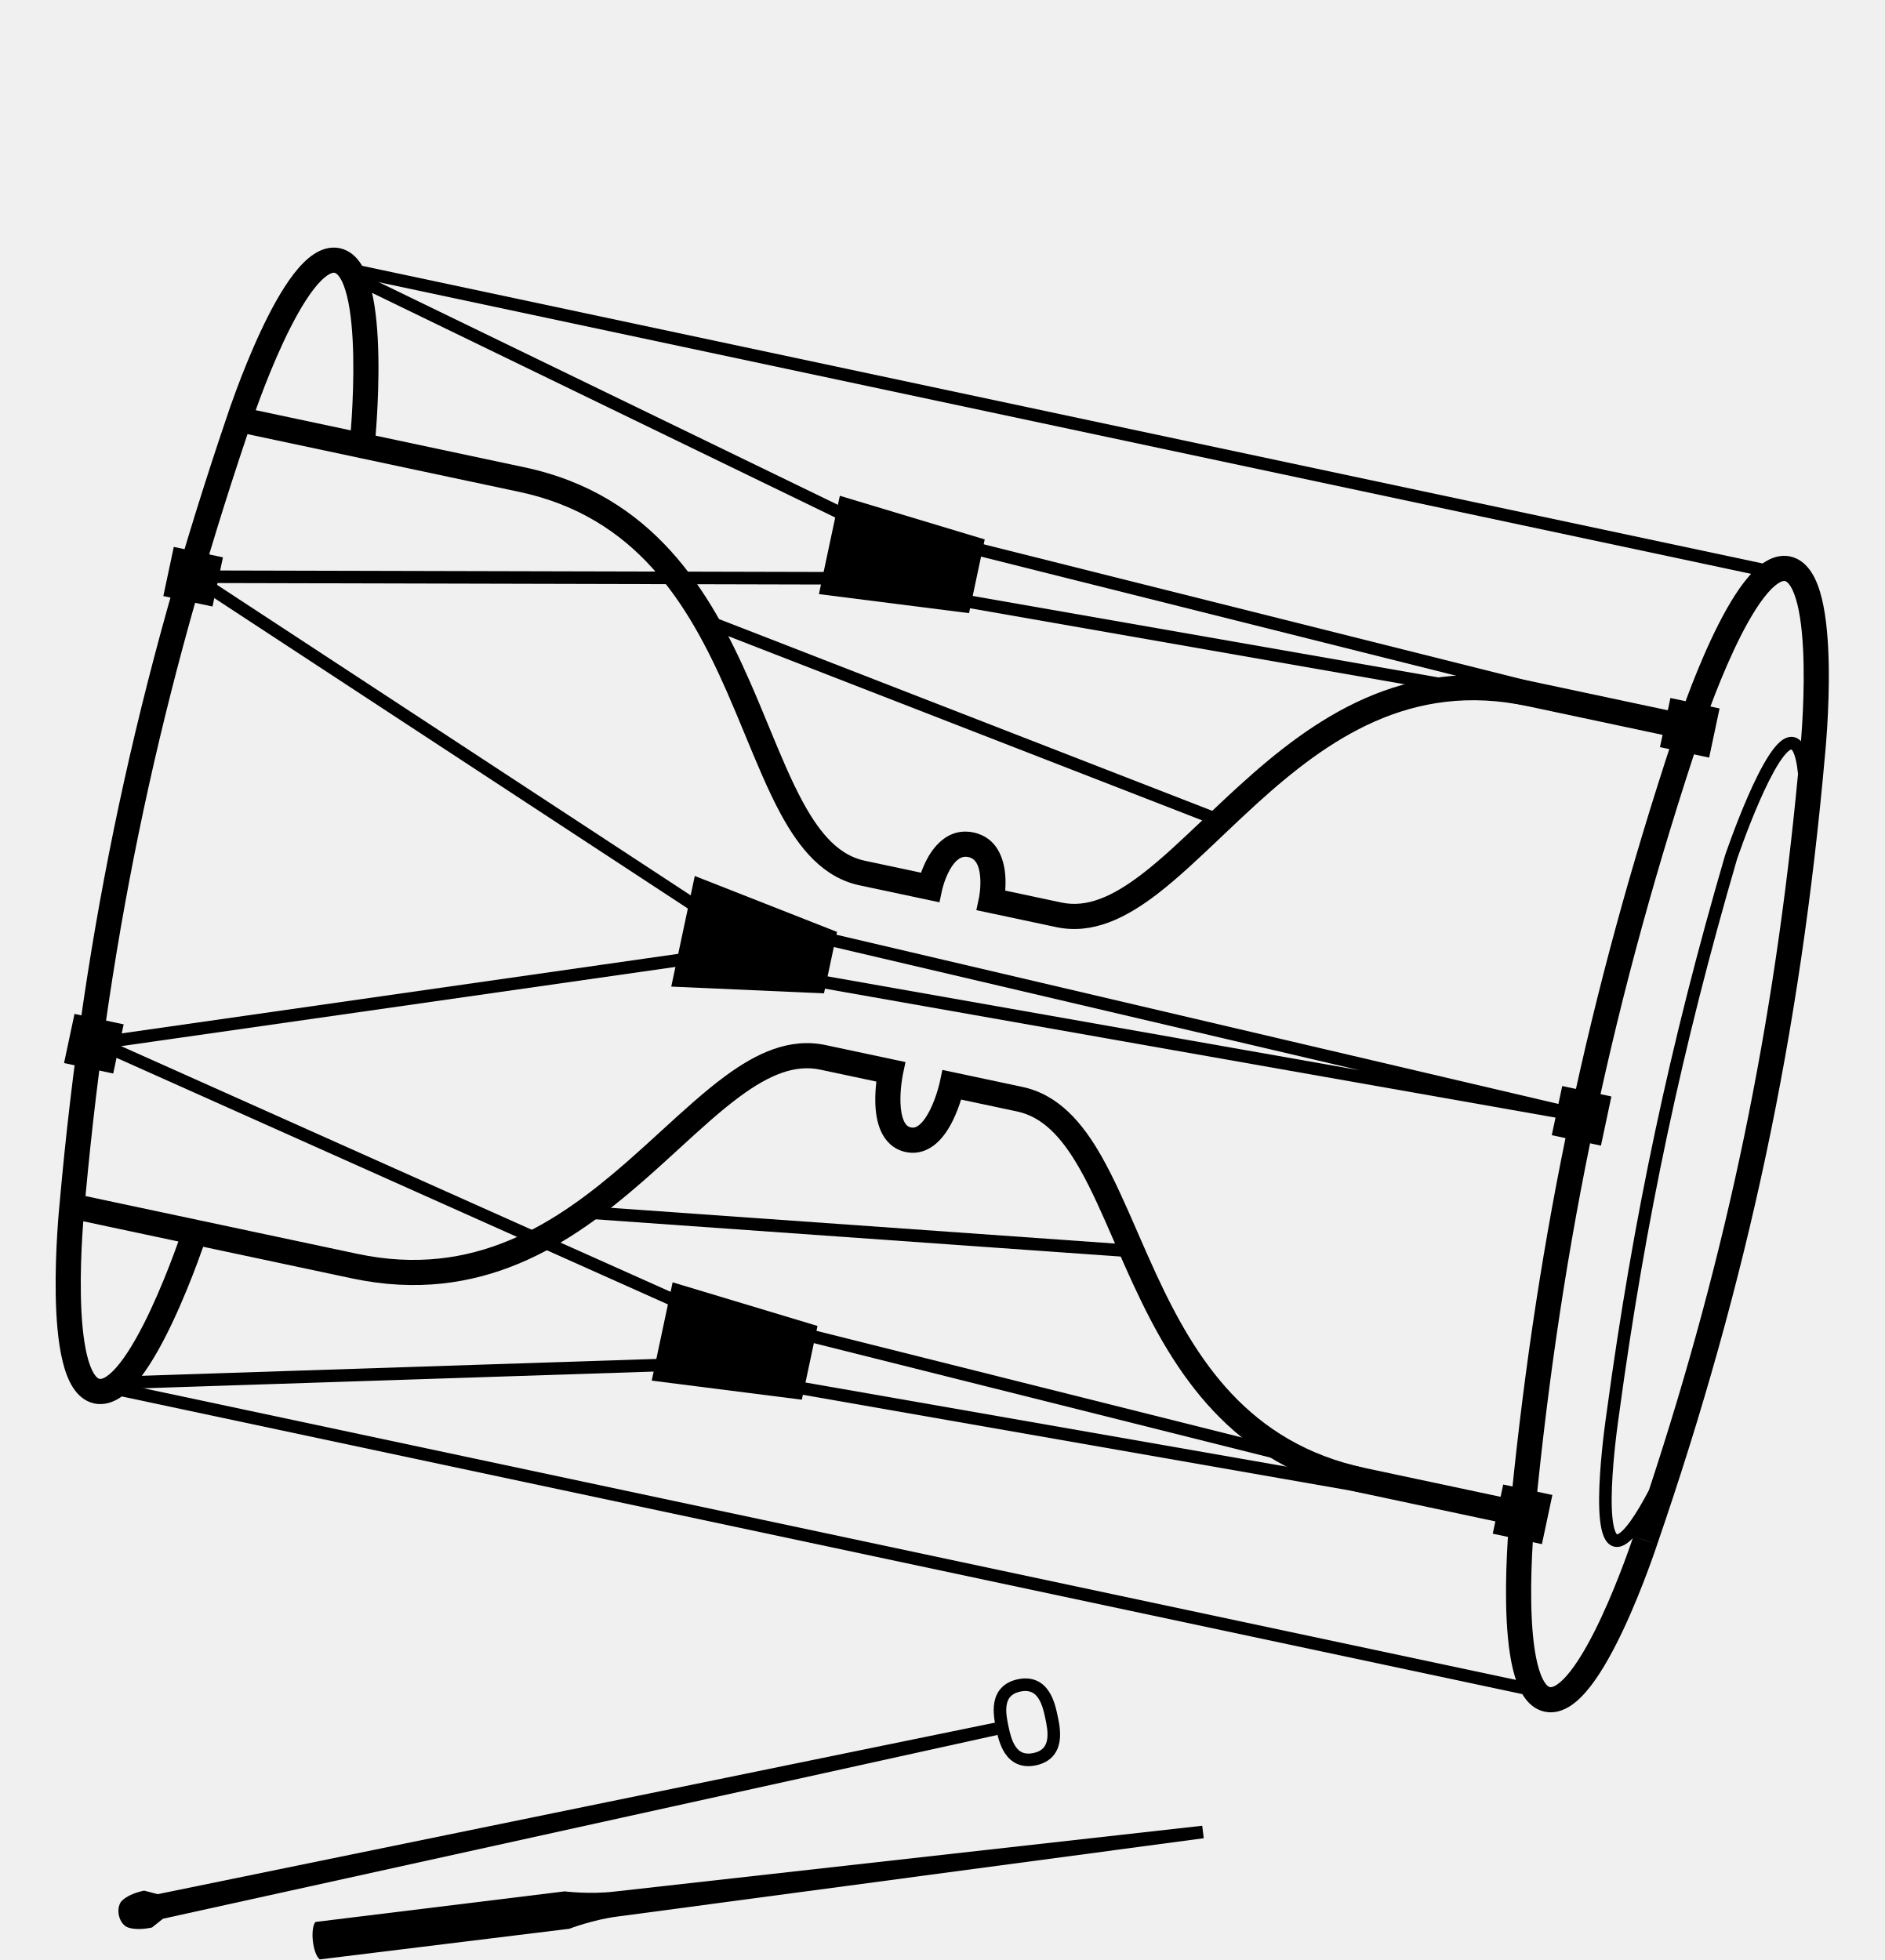
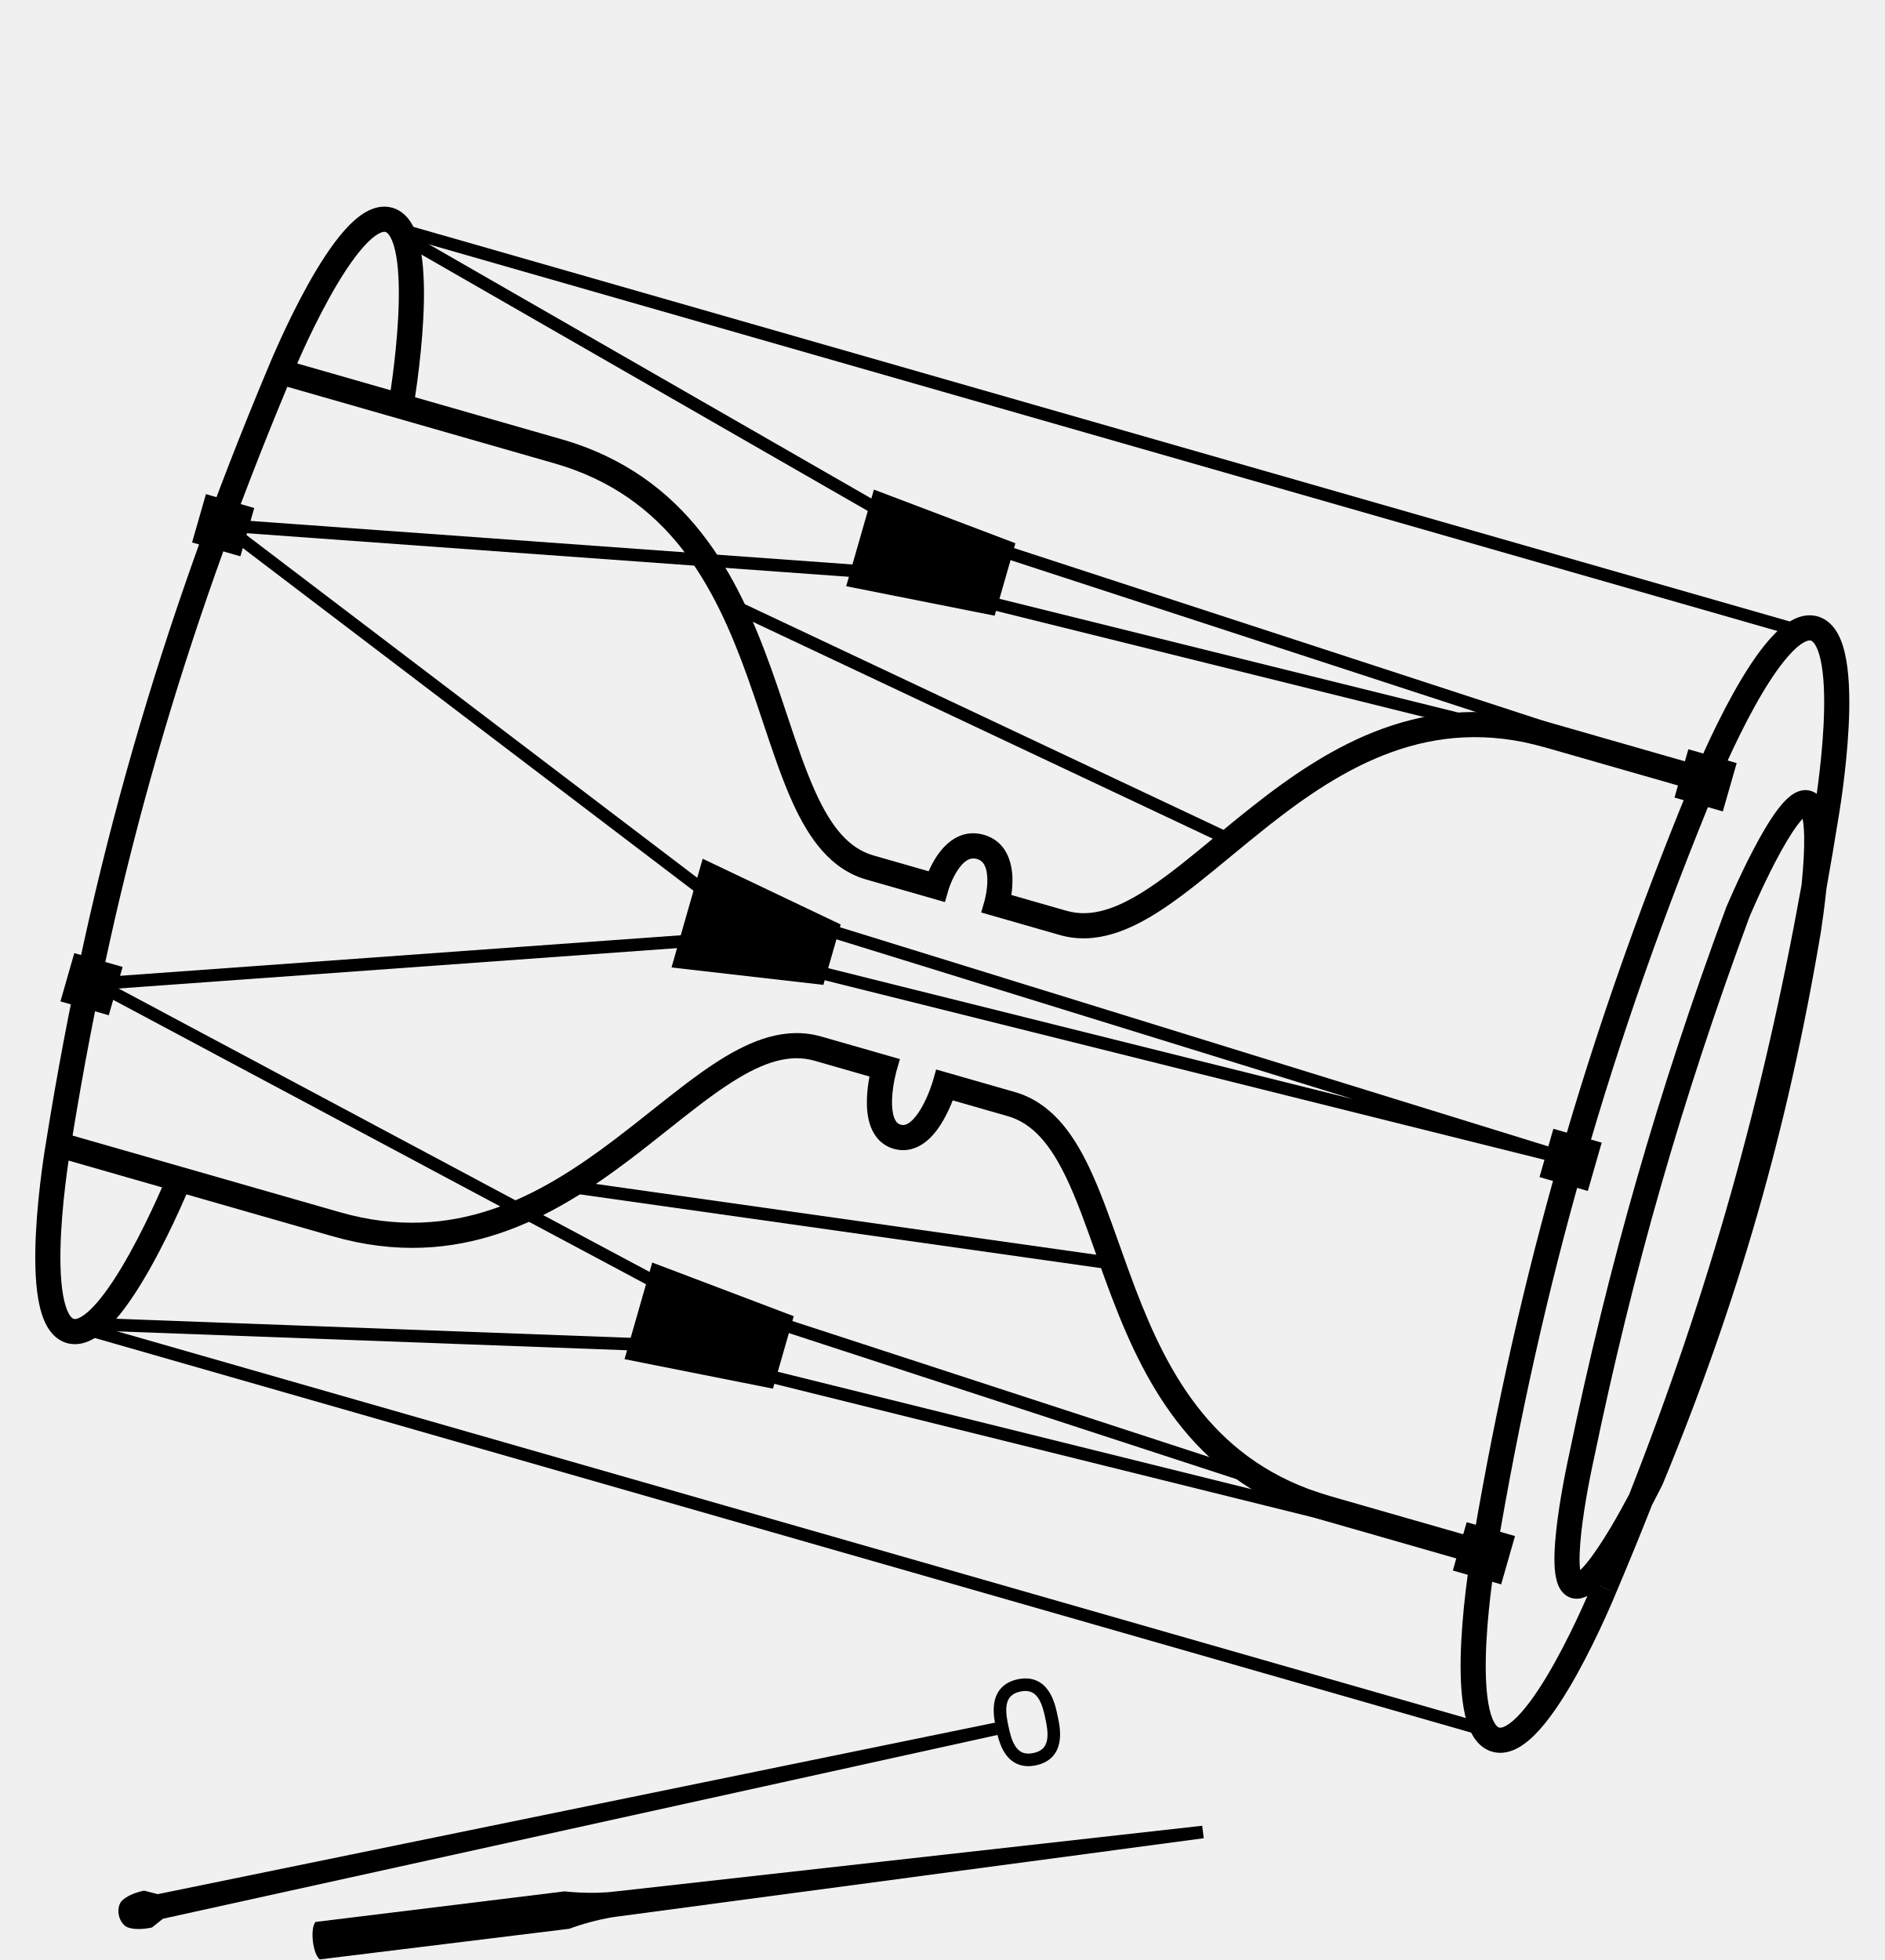
<svg xmlns="http://www.w3.org/2000/svg" width="150" height="156" viewBox="0 0 150 156" fill="none">
  <g clip-path="url(#clip0)">
-     <path fill-rule="evenodd" clip-rule="evenodd" d="M27.045 19.757C26.264 19.591 25.546 19.852 24.967 20.236C24.391 20.618 23.861 21.175 23.383 21.793C22.423 23.034 21.517 24.718 20.747 26.366C19.97 28.026 19.305 29.703 18.836 30.96C18.652 31.455 18.497 31.886 18.377 32.227L18.374 32.227L18.287 32.485L18.285 32.488C18.221 32.674 18.171 32.82 18.138 32.921C18.121 32.971 18.108 33.01 18.099 33.037L18.091 33.061L18.088 33.068C10.934 54.117 6.697 73.745 4.733 95.903L4.732 95.91L4.73 95.933L4.725 95.979L4.718 96.054C4.708 96.16 4.694 96.314 4.677 96.509C4.644 96.9 4.6 97.458 4.559 98.129C4.476 99.469 4.401 101.271 4.435 103.104C4.469 104.923 4.611 106.829 4.984 108.353C5.17 109.113 5.427 109.837 5.797 110.42C6.171 111.006 6.72 111.537 7.501 111.703C8.282 111.869 9 111.608 9.579 111.224C10.155 110.842 10.685 110.285 11.163 109.667C12.123 108.426 13.028 106.742 13.799 105.094C14.576 103.434 15.241 101.757 15.71 100.499C15.894 100.005 16.049 99.574 16.169 99.233L28.018 101.751C38.285 103.933 45.482 98.981 51.187 93.999C52.201 93.113 53.155 92.239 54.069 91.402C55.774 89.842 57.338 88.41 58.889 87.267C61.25 85.529 63.274 84.709 65.287 85.137L69.742 86.084C69.686 86.567 69.638 87.195 69.661 87.848C69.686 88.55 69.795 89.362 70.122 90.069C70.464 90.806 71.077 91.479 72.073 91.691C73.068 91.902 73.902 91.537 74.515 91.002C75.101 90.49 75.531 89.792 75.839 89.161C76.126 88.574 76.338 87.981 76.483 87.516L80.938 88.463C82.95 88.891 84.466 90.464 85.916 93.012C86.868 94.687 87.715 96.631 88.637 98.749L88.637 98.749L88.637 98.75L88.637 98.75L88.637 98.75C89.132 99.886 89.648 101.073 90.215 102.294C93.4 109.166 97.96 116.618 108.226 118.8L120.076 121.319C120.047 121.68 120.013 122.136 119.98 122.663C119.898 124.003 119.823 125.805 119.857 127.637C119.891 129.456 120.033 131.363 120.405 132.887C120.591 133.646 120.848 134.371 121.219 134.953C121.592 135.54 122.141 136.07 122.923 136.236C123.704 136.403 124.421 136.141 125.001 135.757C125.577 135.376 126.106 134.818 126.585 134.2C127.545 132.96 128.45 131.276 129.221 129.628C129.997 127.968 130.662 126.291 131.131 125.033C131.366 124.403 131.553 123.876 131.682 123.505L131.73 123.367C131.771 123.246 131.805 123.147 131.83 123.073C131.847 123.022 131.86 122.984 131.869 122.957L131.878 122.929L131.879 122.926L131.88 122.923C139.123 101.892 143.266 82.246 145.234 60.097L145.234 60.093L145.238 60.061C145.24 60.033 145.244 59.992 145.249 59.939C145.259 59.834 145.273 59.68 145.29 59.484C145.323 59.093 145.367 58.535 145.409 57.864C145.491 56.524 145.566 54.722 145.532 52.89C145.498 51.071 145.356 49.164 144.983 47.64C144.798 46.881 144.541 46.156 144.17 45.574C143.797 44.987 143.247 44.457 142.466 44.291C141.685 44.125 140.968 44.386 140.388 44.77C139.812 45.151 139.283 45.709 138.804 46.327C137.844 47.567 136.939 49.252 136.168 50.899C135.391 52.559 134.727 54.236 134.258 55.494C134.073 55.988 133.918 56.419 133.798 56.761L121.949 54.242C111.664 52.056 104.409 57.277 98.662 62.497C97.64 63.425 96.677 64.341 95.755 65.218L95.755 65.219C94.033 66.857 92.452 68.361 90.886 69.563C88.498 71.397 86.468 72.259 84.472 71.835L79.995 70.883C80.024 70.505 80.036 70.04 79.99 69.555C79.883 68.415 79.388 66.665 77.478 66.259C75.569 65.853 74.405 67.251 73.844 68.248C73.604 68.673 73.426 69.102 73.299 69.46L68.822 68.508C66.826 68.084 65.322 66.471 63.886 63.824C62.945 62.089 62.112 60.072 61.205 57.875C60.72 56.698 60.213 55.47 59.657 54.206C56.529 47.1 52.025 39.38 41.741 37.194L29.892 34.675C29.921 34.314 29.954 33.857 29.987 33.331C30.07 31.991 30.145 30.189 30.11 28.356C30.077 26.537 29.935 24.631 29.562 23.107C29.376 22.347 29.119 21.623 28.748 21.04C28.375 20.454 27.826 19.923 27.045 19.757ZM130.04 122.313L131.878 122.929L130.932 122.604L130.041 122.312C130.041 122.312 130.04 122.312 130.04 122.313ZM129.938 122.423L129.934 122.435C129.902 122.53 129.855 122.671 129.792 122.85C129.668 123.208 129.486 123.721 129.258 124.334C128.799 125.563 128.155 127.186 127.409 128.78C126.658 130.387 125.827 131.912 125.003 132.976C124.59 133.51 124.215 133.879 123.896 134.09C123.581 134.298 123.413 134.296 123.338 134.28C123.264 134.264 123.109 134.198 122.906 133.879C122.701 133.557 122.509 133.068 122.348 132.412C122.029 131.105 121.89 129.373 121.857 127.6C121.824 125.84 121.896 124.095 121.977 122.786C122.017 122.133 122.059 121.591 122.092 121.213C122.108 121.024 122.121 120.876 122.131 120.777L122.142 120.663L122.144 120.635L122.145 120.629L122.145 120.627L122.145 120.627L122.145 120.627L122.146 120.621C124.267 98.657 128.41 79.168 135.405 58.24L135.407 58.234L135.407 58.234L135.407 58.234L135.408 58.233L135.41 58.226L135.419 58.2L135.455 58.092C135.487 57.997 135.534 57.856 135.597 57.677C135.721 57.319 135.902 56.806 136.131 56.193C136.59 54.965 137.234 53.341 137.98 51.747C138.731 50.14 139.562 48.615 140.386 47.551C140.799 47.017 141.173 46.649 141.492 46.437C141.807 46.229 141.976 46.231 142.05 46.247C142.125 46.263 142.28 46.329 142.483 46.648C142.688 46.971 142.88 47.459 143.041 48.115C143.36 49.422 143.499 51.154 143.532 52.927C143.565 54.687 143.493 56.432 143.412 57.741C143.382 58.229 143.351 58.655 143.324 58.997C143.18 58.841 142.998 58.716 142.766 58.667C142.31 58.57 141.91 58.817 141.628 59.068C141.328 59.335 141.035 59.717 140.756 60.148C140.194 61.017 139.621 62.191 139.112 63.355C138.601 64.523 138.145 65.7 137.817 66.584C137.652 67.026 137.52 67.396 137.429 67.656C137.405 67.721 137.385 67.78 137.367 67.831C137.35 67.881 137.335 67.923 137.323 67.957L137.296 68.038L137.289 68.058L137.287 68.064L137.286 68.065L137.286 68.066C137.286 68.066 137.286 68.066 137.443 68.119L137.286 68.066L137.283 68.076L137.28 68.086C132.903 83.071 129.96 96.916 127.863 112.385L127.863 112.388L127.863 112.389L127.86 112.41L127.847 112.494C127.837 112.566 127.821 112.673 127.802 112.808C127.765 113.079 127.713 113.466 127.656 113.931C127.543 114.861 127.409 116.107 127.329 117.367C127.249 118.622 127.221 119.914 127.326 120.926C127.378 121.428 127.466 121.895 127.615 122.262C127.756 122.609 128.01 123.005 128.474 123.104C128.922 123.199 129.328 122.963 129.622 122.72C129.727 122.633 129.833 122.533 129.938 122.423ZM143.088 61.595C143.066 61.384 143.041 61.182 143.011 60.993C142.937 60.52 142.841 60.154 142.73 59.908C142.643 59.714 142.576 59.66 142.557 59.647C142.535 59.651 142.452 59.674 142.293 59.815C142.092 59.995 141.855 60.29 141.595 60.692C141.078 61.491 140.531 62.606 140.028 63.756C139.527 64.9 139.078 66.058 138.754 66.932C138.592 67.368 138.462 67.733 138.372 67.988C138.327 68.115 138.292 68.216 138.268 68.284L138.242 68.361L138.236 68.377C133.875 83.311 130.943 97.105 128.854 112.523L128.853 112.531L128.853 112.531L128.853 112.531L128.852 112.532L128.852 112.537L128.849 112.557L128.837 112.638C128.826 112.709 128.811 112.813 128.793 112.946C128.756 113.212 128.705 113.594 128.649 114.053C128.537 114.971 128.405 116.197 128.327 117.431C128.248 118.671 128.225 119.896 128.321 120.823C128.369 121.29 128.445 121.648 128.542 121.886C128.611 122.057 128.667 122.11 128.685 122.124C128.709 122.121 128.802 122.1 128.985 121.949C129.203 121.769 129.461 121.474 129.748 121.077C130.226 120.414 130.737 119.531 131.228 118.594C137.481 99.619 141.199 81.615 143.088 61.595ZM27.918 34.255C27.942 33.954 27.966 33.601 27.991 33.207C28.072 31.898 28.144 30.154 28.111 28.393C28.078 26.62 27.939 24.889 27.619 23.582C27.459 22.926 27.267 22.437 27.061 22.114C26.858 21.796 26.704 21.729 26.629 21.713C26.554 21.697 26.386 21.695 26.071 21.904C25.752 22.115 25.378 22.483 24.964 23.017C24.141 24.082 23.31 25.607 22.558 27.213C21.812 28.808 21.168 30.431 20.71 31.66C20.572 32.029 20.451 32.362 20.35 32.647L27.918 34.255ZM14.196 98.813L6.628 97.204C6.604 97.506 6.579 97.859 6.555 98.253C6.474 99.562 6.402 101.306 6.435 103.066C6.468 104.84 6.607 106.571 6.927 107.878C7.087 108.534 7.279 109.023 7.485 109.346C7.688 109.664 7.842 109.731 7.917 109.747C7.992 109.762 8.16 109.765 8.475 109.556C8.794 109.345 9.168 108.976 9.582 108.442C10.405 107.378 11.236 105.853 11.988 104.247C12.734 102.652 13.378 101.029 13.836 99.8C13.974 99.431 14.095 99.098 14.196 98.813ZM71.852 85.516L71.853 85.51L71.853 85.51L71.853 85.51L71.853 85.509L71.853 85.509L72.061 84.532L71.083 84.324L65.703 83.18C62.825 82.569 60.191 83.825 57.703 85.657C56.07 86.86 54.366 88.418 52.604 90.03L52.604 90.03C51.708 90.85 50.796 91.684 49.871 92.492C44.278 97.377 37.731 101.771 28.434 99.795L6.805 95.197C8.761 73.859 12.858 54.859 19.697 34.553L41.325 39.15C50.603 41.122 54.749 48.019 57.826 55.011C58.335 56.168 58.82 57.342 59.297 58.497L59.297 58.497L59.297 58.497L59.297 58.497L59.297 58.497L59.297 58.497C60.234 60.764 61.139 62.955 62.128 64.778C63.63 67.548 65.511 69.849 68.406 70.465L73.786 71.608L74.764 71.816L74.971 70.84L74.971 70.84L74.972 70.839L74.972 70.838L74.972 70.838L74.972 70.837L74.977 70.814C74.982 70.793 74.99 70.759 75.002 70.714C75.025 70.624 75.062 70.493 75.113 70.335C75.217 70.014 75.373 69.608 75.587 69.229C76.053 68.4 76.526 68.101 77.063 68.215C77.599 68.329 77.91 68.795 77.999 69.742C78.04 70.175 78.017 70.609 77.982 70.945C77.964 71.11 77.944 71.245 77.929 71.336C77.921 71.382 77.915 71.416 77.911 71.438L77.906 71.46L77.906 71.462L77.906 71.462L77.906 71.463L77.906 71.463L77.906 71.464L77.698 72.44L78.676 72.648L84.056 73.791C86.951 74.406 89.605 73.069 92.105 71.15C93.75 69.886 95.467 68.253 97.245 66.563C98.15 65.702 99.072 64.827 100.007 63.977C105.662 58.841 112.254 54.226 121.533 56.199L133.155 58.669C126.442 78.985 122.395 98.024 120.265 119.314L108.642 116.844C99.346 114.868 95.152 108.191 92.029 101.453C91.513 100.339 91.019 99.207 90.534 98.093L90.534 98.092C89.58 95.903 88.657 93.786 87.654 92.023C86.127 89.338 84.231 87.119 81.353 86.507L75.974 85.364L74.995 85.156L74.788 86.133L74.788 86.133L74.788 86.133L74.788 86.133L74.787 86.134L74.786 86.14L74.779 86.172C74.772 86.202 74.761 86.248 74.746 86.308C74.716 86.428 74.67 86.602 74.608 86.809C74.481 87.229 74.293 87.769 74.042 88.283C73.784 88.81 73.496 89.237 73.199 89.496C72.929 89.731 72.716 89.783 72.489 89.734C72.262 89.686 72.087 89.553 71.937 89.227C71.771 88.87 71.681 88.363 71.66 87.777C71.64 87.205 71.688 86.635 71.743 86.2C71.77 85.985 71.799 85.808 71.82 85.686L71.831 85.623L71.841 85.573L71.845 85.549L71.852 85.516Z" fill="black" />
-     <path d="M15.371 45.901L55.749 72.375L125.864 88.812L54.917 76.287L7.47 83.071" stroke="black" stroke-linecap="round" />
-     <path d="M53.419 78.525L55.291 69.721L66.612 74.173L65.573 79.063L53.419 78.525Z" fill="black" />
-     <path d="M8.448 83.279L54.194 103.737L121.167 120.528L53.155 108.628L9.4 110.062" stroke="black" stroke-linecap="round" />
-     <path d="M51.865 109.887L53.528 102.062L65.058 105.535L63.81 111.404L51.865 109.887Z" fill="black" />
-     <path d="M28.113 22.029L67.501 41.135L134.473 57.927L66.461 46.026L15.371 45.901" stroke="black" stroke-linecap="round" />
-     <path d="M65.171 47.285L66.835 39.46L78.364 42.933L77.117 48.802L65.171 47.285Z" fill="black" />
-     <path d="M46.535 96.486L89.842 99.557" stroke="black" stroke-linecap="round" />
-     <path d="M56.514 49.535L97.119 65.322" stroke="black" stroke-linecap="round" />
-     <path d="M27.727 21.436L140.214 45.345" stroke="black" stroke-linecap="round" />
-     <path d="M8.807 110.447L121.294 134.357" stroke="black" stroke-linecap="round" />
-     <rect x="5.929" y="80.699" width="4" height="4" transform="rotate(12 5.92944 80.6986)" fill="black" />
-     <rect x="13.83" y="43.529" width="4" height="4" transform="rotate(12 13.8301 43.5291)" fill="black" />
-     <rect x="124.323" y="86.439" width="4" height="4" transform="rotate(12 124.323 86.4395)" fill="black" />
-     <rect x="132.933" y="55.555" width="4" height="4" transform="rotate(12 132.933 55.5546)" fill="black" />
-     <rect x="119.626" y="118.156" width="4" height="4" transform="rotate(12 119.626 118.156)" fill="black" />
+     <path fill-rule="evenodd" clip-rule="evenodd" d="M31.228 16.537C30.461 16.317 29.727 16.528 29.122 16.87C28.521 17.211 27.954 17.73 27.433 18.313C26.389 19.484 25.368 21.101 24.484 22.691C23.594 24.293 22.814 25.919 22.258 27.141C22.04 27.621 21.855 28.04 21.711 28.373L21.709 28.372L21.604 28.623L21.602 28.627C21.525 28.807 21.465 28.95 21.425 29.048C21.404 29.097 21.389 29.135 21.378 29.16L21.368 29.184L21.365 29.191C12.76 49.689 7.164 68.974 3.659 90.941L3.658 90.949L3.654 90.971L3.646 91.017L3.634 91.091C3.616 91.196 3.592 91.349 3.561 91.542C3.501 91.93 3.418 92.484 3.33 93.15C3.154 94.481 2.954 96.274 2.86 98.104C2.767 99.921 2.776 101.833 3.041 103.379C3.173 104.149 3.379 104.89 3.708 105.497C4.04 106.108 4.551 106.676 5.318 106.896C6.086 107.116 6.82 106.905 7.425 106.563C8.026 106.223 8.593 105.703 9.114 105.12C10.158 103.95 11.178 102.333 12.062 100.743C12.953 99.141 13.733 97.514 14.289 96.292C14.507 95.812 14.692 95.393 14.835 95.061L26.48 98.4C36.569 101.293 44.094 96.854 50.132 92.282C51.206 91.469 52.219 90.664 53.189 89.893C54.998 88.456 56.658 87.136 58.286 86.105C60.762 84.535 62.839 83.858 64.817 84.425L69.195 85.681C69.105 86.159 69.014 86.782 68.991 87.435C68.967 88.137 69.019 88.955 69.296 89.683C69.586 90.442 70.15 91.156 71.129 91.437C72.107 91.717 72.964 91.411 73.613 90.92C74.233 90.451 74.711 89.784 75.062 89.176C75.389 88.61 75.642 88.034 75.819 87.58L80.197 88.836C82.175 89.403 83.577 91.077 84.846 93.721C85.679 95.458 86.388 97.456 87.16 99.633L87.16 99.634L87.16 99.634L87.16 99.634L87.16 99.635C87.575 100.802 88.007 102.022 88.487 103.28C91.185 110.357 95.214 118.109 105.303 121.002L116.948 124.341C116.894 124.699 116.828 125.152 116.759 125.675C116.583 127.006 116.383 128.799 116.289 130.629C116.196 132.446 116.205 134.358 116.47 135.904C116.602 136.674 116.808 137.415 117.137 138.022C117.469 138.633 117.98 139.201 118.747 139.421C119.515 139.641 120.249 139.431 120.854 139.088C121.455 138.748 122.022 138.229 122.543 137.645C123.587 136.475 124.607 134.858 125.491 133.268C126.382 131.666 127.162 130.04 127.718 128.818C127.996 128.206 128.219 127.693 128.374 127.332L128.431 127.198C128.481 127.079 128.521 126.983 128.551 126.911C128.572 126.862 128.587 126.824 128.598 126.798L128.609 126.771L128.61 126.768L128.612 126.765C129.605 124.424 130.557 122.1 131.469 119.784C131.512 119.703 131.553 119.624 131.593 119.548C131.816 119.123 131.997 118.767 132.122 118.518C132.185 118.392 132.234 118.294 132.268 118.226L132.306 118.148L132.316 118.127L132.319 118.122L132.32 118.12L132.32 118.12C132.32 118.12 132.32 118.12 132.15 118.037L132.32 118.12L132.334 118.091L132.346 118.062C138.337 103.533 142.252 89.878 144.871 74.382L144.872 74.377L144.675 74.344C144.872 74.377 144.872 74.377 144.872 74.376L144.872 74.376L144.872 74.374L144.873 74.368L144.877 74.346L144.891 74.261C144.902 74.186 144.919 74.079 144.94 73.941C144.981 73.667 145.038 73.276 145.101 72.805C145.181 72.214 145.27 71.494 145.349 70.722C145.687 68.841 146.009 66.942 146.316 65.024L146.316 65.019L146.322 64.988C146.326 64.96 146.333 64.92 146.342 64.867C146.359 64.763 146.384 64.61 146.414 64.416C146.475 64.028 146.557 63.475 146.646 62.808C146.822 61.478 147.022 59.685 147.116 57.855C147.209 56.038 147.2 54.126 146.935 52.58C146.802 51.809 146.597 51.068 146.267 50.461C145.936 49.85 145.425 49.283 144.657 49.063C143.89 48.842 143.156 49.053 142.551 49.396C141.95 49.736 141.383 50.255 140.862 50.839C139.818 52.009 138.797 53.626 137.913 55.216C137.023 56.818 136.243 58.444 135.687 59.666C135.469 60.146 135.284 60.565 135.14 60.898L123.495 57.559C113.389 54.661 105.787 59.363 99.69 64.169C98.606 65.023 97.581 65.87 96.6 66.681L96.6 66.681C94.768 68.195 93.085 69.586 91.44 70.676C88.93 72.339 86.845 73.057 84.883 72.494L80.483 71.233C80.539 70.857 80.582 70.395 80.571 69.907C80.544 68.763 80.172 66.982 78.295 66.444C76.419 65.906 75.16 67.219 74.53 68.175C74.262 68.582 74.055 68.998 73.902 69.346L69.503 68.084C67.541 67.522 66.153 65.808 64.906 63.067C64.088 61.271 63.398 59.2 62.647 56.945C62.244 55.737 61.824 54.477 61.358 53.177C58.734 45.87 54.779 37.855 44.672 34.956L33.028 31.617C33.082 31.259 33.147 30.806 33.217 30.283C33.393 28.952 33.593 27.16 33.687 25.329C33.78 23.512 33.771 21.601 33.506 20.055C33.373 19.284 33.168 18.543 32.838 17.936C32.507 17.325 31.996 16.757 31.228 16.537ZM144.575 63.185C144.603 62.987 144.633 62.773 144.663 62.546C144.835 61.246 145.028 59.511 145.118 57.752C145.209 55.981 145.191 54.244 144.963 52.918C144.849 52.252 144.692 51.752 144.509 51.415C144.329 51.083 144.18 51.006 144.106 50.985C144.033 50.964 143.865 50.95 143.536 51.136C143.203 51.325 142.804 51.666 142.355 52.17C141.459 53.174 140.523 54.637 139.661 56.188C138.806 57.726 138.051 59.301 137.507 60.494C137.236 61.09 137.019 61.589 136.87 61.937C136.796 62.112 136.739 62.248 136.7 62.341L136.657 62.446L136.646 62.472L136.643 62.478L136.643 62.48L136.643 62.48L136.643 62.48L136.64 62.486C128.202 82.875 122.71 102.027 119.062 123.789L119.061 123.796L119.061 123.796L119.061 123.796L119.061 123.797L119.059 123.804L119.055 123.832L119.036 123.944C119.019 124.043 118.996 124.189 118.966 124.376C118.908 124.751 118.828 125.289 118.742 125.938C118.57 127.238 118.376 128.973 118.286 130.731C118.196 132.503 118.214 134.239 118.441 135.566C118.556 136.231 118.713 136.732 118.895 137.069C119.076 137.401 119.225 137.478 119.299 137.499C119.372 137.52 119.54 137.534 119.869 137.348C120.202 137.159 120.601 136.818 121.05 136.314C121.946 135.31 122.881 133.846 123.743 132.296C124.599 130.757 125.354 129.183 125.897 127.989C126.063 127.625 126.208 127.298 126.33 127.018C125.994 127.195 125.55 127.328 125.064 127.188C124.361 126.987 124.059 126.366 123.928 125.963C123.784 125.521 123.726 124.994 123.709 124.472C123.673 123.412 123.796 122.092 123.964 120.839C124.133 119.574 124.356 118.33 124.535 117.406C124.624 116.942 124.703 116.557 124.76 116.287C124.789 116.152 124.812 116.046 124.828 115.973L124.846 115.889L124.851 115.867L124.851 115.867C128.027 100.559 131.935 86.93 137.354 72.265L137.362 72.245L137.37 72.226L138.292 72.612C137.37 72.226 137.37 72.225 137.37 72.225L137.37 72.225L137.371 72.223L137.373 72.218L137.382 72.197L137.416 72.117C137.445 72.048 137.488 71.948 137.543 71.82C137.653 71.566 137.812 71.204 138.008 70.771C138.4 69.907 138.941 68.755 139.539 67.614C140.131 66.483 140.799 65.322 141.445 64.462C141.764 64.037 142.115 63.636 142.485 63.35C142.817 63.093 143.404 62.747 144.091 62.944C144.279 62.998 144.439 63.083 144.575 63.185ZM127.319 126.235L128.609 126.771L127.688 126.38L127.322 126.232C127.321 126.233 127.32 126.234 127.319 126.235ZM143.368 70.442C140.312 87.432 135.938 102.96 129.649 118.948C129.236 119.727 128.712 120.682 128.151 121.622C127.503 122.708 126.827 123.737 126.229 124.455C126.05 124.67 125.89 124.842 125.752 124.973C125.731 124.818 125.715 124.629 125.707 124.405C125.678 123.516 125.782 122.329 125.946 121.105C126.109 119.892 126.323 118.689 126.498 117.786C126.585 117.335 126.662 116.961 126.717 116.7C126.737 116.608 126.753 116.531 126.767 116.469C126.772 116.443 126.777 116.419 126.782 116.399L126.799 116.321L126.803 116.302L126.804 116.297L126.805 116.296L126.805 116.296L126.805 116.296L126.806 116.288L126.808 116.281C129.962 101.074 133.841 87.545 139.223 72.979L139.225 72.974L139.256 72.9C139.284 72.835 139.325 72.738 139.378 72.615C139.485 72.369 139.64 72.017 139.83 71.596C140.212 70.752 140.737 69.638 141.31 68.542C141.889 67.437 142.497 66.391 143.044 65.663C143.197 65.46 143.333 65.297 143.452 65.171C143.486 65.341 143.516 65.552 143.538 65.805C143.616 66.712 143.577 67.921 143.482 69.165C143.449 69.596 143.41 70.026 143.368 70.442ZM31.088 31.061C31.133 30.762 31.182 30.412 31.234 30.021C31.406 28.721 31.599 26.985 31.689 25.227C31.78 23.456 31.762 21.719 31.535 20.393C31.42 19.727 31.263 19.226 31.08 18.89C30.9 18.558 30.751 18.481 30.677 18.46C30.604 18.439 30.436 18.425 30.107 18.611C29.774 18.799 29.375 19.141 28.926 19.645C28.03 20.649 27.094 22.112 26.233 23.662C25.377 25.201 24.622 26.775 24.078 27.969C23.915 28.328 23.771 28.652 23.651 28.929L31.088 31.061ZM12.896 94.505L5.458 92.372C5.414 92.671 5.365 93.021 5.313 93.412C5.141 94.713 4.947 96.448 4.857 98.206C4.767 99.978 4.785 101.714 5.012 103.04C5.127 103.706 5.284 104.207 5.466 104.543C5.647 104.875 5.796 104.952 5.87 104.973C5.943 104.994 6.111 105.009 6.44 104.822C6.773 104.634 7.172 104.292 7.621 103.788C8.517 102.784 9.453 101.321 10.314 99.771C11.17 98.232 11.925 96.658 12.468 95.464C12.632 95.105 12.775 94.781 12.896 94.505ZM71.339 85.262L71.341 85.256L71.341 85.255L71.341 85.255L71.341 85.255L71.341 85.255L71.616 84.295L70.655 84.019L65.368 82.503C62.54 81.692 59.824 82.762 57.215 84.415C55.502 85.501 53.694 86.937 51.824 88.422L51.824 88.422C50.872 89.178 49.904 89.946 48.925 90.688C43.005 95.17 36.167 99.097 27.031 96.477L5.775 90.382C9.215 69.232 14.628 50.564 22.867 30.785L44.121 36.879C53.239 39.494 56.893 46.663 59.475 53.853C59.902 55.042 60.304 56.248 60.7 57.433L60.7 57.433L60.7 57.433L60.7 57.433L60.7 57.433L60.7 57.433C61.476 59.76 62.226 62.008 63.085 63.896C64.391 66.764 66.107 69.191 68.951 70.007L74.238 71.522L75.2 71.798L75.475 70.839L75.475 70.839L75.475 70.838L75.475 70.838L75.475 70.837L75.476 70.836L75.482 70.814C75.489 70.793 75.499 70.76 75.514 70.716C75.544 70.628 75.589 70.499 75.651 70.345C75.777 70.032 75.962 69.638 76.201 69.275C76.724 68.481 77.217 68.216 77.744 68.367C78.271 68.518 78.549 69.004 78.572 69.954C78.582 70.39 78.529 70.822 78.47 71.153C78.442 71.317 78.412 71.45 78.39 71.54C78.38 71.585 78.371 71.619 78.365 71.641L78.359 71.662L78.359 71.664L78.359 71.664L78.359 71.665L78.359 71.665L78.359 71.666L78.084 72.625L79.045 72.901L84.332 74.417C87.176 75.232 89.918 74.083 92.545 72.343C94.274 71.197 96.101 69.688 97.992 68.126C98.956 67.331 99.936 66.521 100.928 65.739C106.927 61.01 113.826 56.867 122.944 59.481L134.366 62.756C126.252 82.555 120.887 101.265 117.276 122.355L105.855 119.079C96.718 116.46 93.001 109.506 90.356 102.568C89.918 101.42 89.505 100.256 89.098 99.111L89.098 99.111C88.299 96.86 87.526 94.684 86.649 92.855C85.313 90.07 83.577 87.724 80.748 86.913L75.461 85.397L74.5 85.121L74.225 86.082L74.225 86.082L74.225 86.082L74.225 86.082L74.225 86.083L74.223 86.089L74.213 86.121C74.204 86.15 74.19 86.195 74.171 86.254C74.133 86.371 74.075 86.541 73.998 86.744C73.842 87.154 73.617 87.68 73.331 88.175C73.037 88.683 72.719 89.088 72.406 89.326C72.12 89.542 71.903 89.578 71.68 89.514C71.457 89.45 71.293 89.305 71.165 88.97C71.025 88.602 70.97 88.09 70.99 87.504C71.01 86.932 71.097 86.367 71.183 85.937C71.225 85.724 71.266 85.549 71.296 85.429L71.311 85.367L71.324 85.318L71.33 85.294L71.339 85.262ZM143.812 64.864C143.812 64.865 143.807 64.868 143.798 64.871C143.808 64.865 143.812 64.864 143.812 64.864ZM143.318 64.733C143.312 64.725 143.309 64.721 143.309 64.72C143.31 64.72 143.313 64.724 143.318 64.733ZM125.373 125.261C125.373 125.261 125.377 125.259 125.385 125.256C125.377 125.26 125.373 125.261 125.373 125.261ZM125.861 125.424C125.866 125.432 125.869 125.437 125.868 125.438C125.868 125.438 125.866 125.434 125.861 125.424Z" fill="black" />
+     <path d="M17.759 41.803L56.192 71.029L124.989 92.317L55.089 74.874L7.285 78.331" stroke="black" stroke-linecap="round" />
+     <path d="M53.439 77.002L55.92 68.35L66.903 73.581L65.525 78.387L53.439 77.002Z" fill="black" />
+     <path d="M8.246 78.607L52.453 102.206L118.091 123.629L51.075 107.013L7.327 105.391" stroke="black" stroke-linecap="round" />
+     <path d="M49.701 108.179L51.906 100.489L63.165 104.758L61.511 110.525L49.701 108.179Z" fill="black" />
+     <path d="M32.135 18.878L70.094 40.686L135.732 62.108L68.716 45.492L17.759 41.803" stroke="black" stroke-linecap="round" />
+     <path d="M67.341 46.658L69.546 38.968L80.806 43.237L79.152 49.005L67.341 46.658Z" fill="black" />
+     <path d="M45.318 94.439L88.306 100.524" stroke="black" stroke-linecap="round" />
+     <path d="M58.549 48.298L97.954 66.879" stroke="black" stroke-linecap="round" />
+     <path d="M31.792 18.259L142.337 49.958" stroke="black" stroke-linecap="round" />
+     <path d="M6.709 105.734L117.254 137.433" stroke="black" stroke-linecap="round" />
+     <rect x="5.913" y="75.858" width="4" height="4" transform="rotate(16 5.91333 75.8575)" fill="black" />
+     <rect x="16.388" y="39.33" width="4" height="4" transform="rotate(16 16.3877 39.3297)" fill="black" />
+     <rect x="123.618" y="89.843" width="4" height="4" transform="rotate(16 123.618 89.8431)" fill="black" />
+     <rect x="134.361" y="59.634" width="4" height="4" transform="rotate(16 134.361 59.634)" fill="black" />
+     <rect x="116.72" y="121.155" width="4" height="4" transform="rotate(16 116.72 121.155)" fill="black" />
    <path fill-rule="evenodd" clip-rule="evenodd" d="M80.253 137.392C80.145 136.886 80.016 136.248 80.111 135.695C80.157 135.431 80.251 135.212 80.404 135.043C80.555 134.876 80.796 134.721 81.2 134.635C81.604 134.549 81.888 134.593 82.093 134.684C82.303 134.776 82.477 134.938 82.626 135.16C82.939 135.627 83.08 136.263 83.187 136.768C83.295 137.274 83.424 137.912 83.329 138.465C83.283 138.729 83.189 138.948 83.036 139.118C82.885 139.284 82.644 139.44 82.24 139.525C81.836 139.611 81.552 139.568 81.347 139.477C81.137 139.384 80.963 139.223 80.814 139C80.501 138.534 80.36 137.898 80.253 137.392ZM80.992 133.657C80.418 133.779 79.978 134.024 79.663 134.371C79.351 134.716 79.195 135.126 79.126 135.525C78.995 136.284 79.167 137.096 79.269 137.572L79.269 137.572L79.275 137.6L79.281 137.628L79.281 137.628C79.382 138.104 79.554 138.916 79.983 139.556C80.208 139.893 80.517 140.203 80.942 140.391C81.371 140.581 81.874 140.626 82.448 140.504C83.022 140.382 83.462 140.136 83.777 139.789C84.089 139.444 84.245 139.034 84.314 138.635C84.445 137.876 84.273 137.065 84.171 136.588L84.171 136.588L84.165 136.56L84.159 136.533L84.159 136.533C84.058 136.056 83.886 135.244 83.457 134.604C83.232 134.268 82.923 133.957 82.498 133.769C82.069 133.579 81.566 133.535 80.992 133.657ZM9.618 151.383C9.233 151.976 9.441 152.955 10.034 153.34C10.034 153.34 10.627 153.725 12.094 153.413L12.968 152.716L79.378 138.089L79.17 137.111L12.552 150.76L11.47 150.479C10.003 150.79 9.618 151.383 9.618 151.383Z" fill="black" />
    <path d="M25.446 155.953C24.889 155.518 24.664 153.53 25.099 152.973L44.931 150.538C44.931 150.538 46.977 150.791 48.962 150.547L95.673 145.315L95.795 146.308L49.206 152.532C47.221 152.776 45.297 153.516 45.297 153.516L25.446 155.953Z" fill="black" />
  </g>
  <defs>
    <clipPath id="clip0">
      <rect width="150" height="156" fill="white" />
    </clipPath>
  </defs>
</svg>
